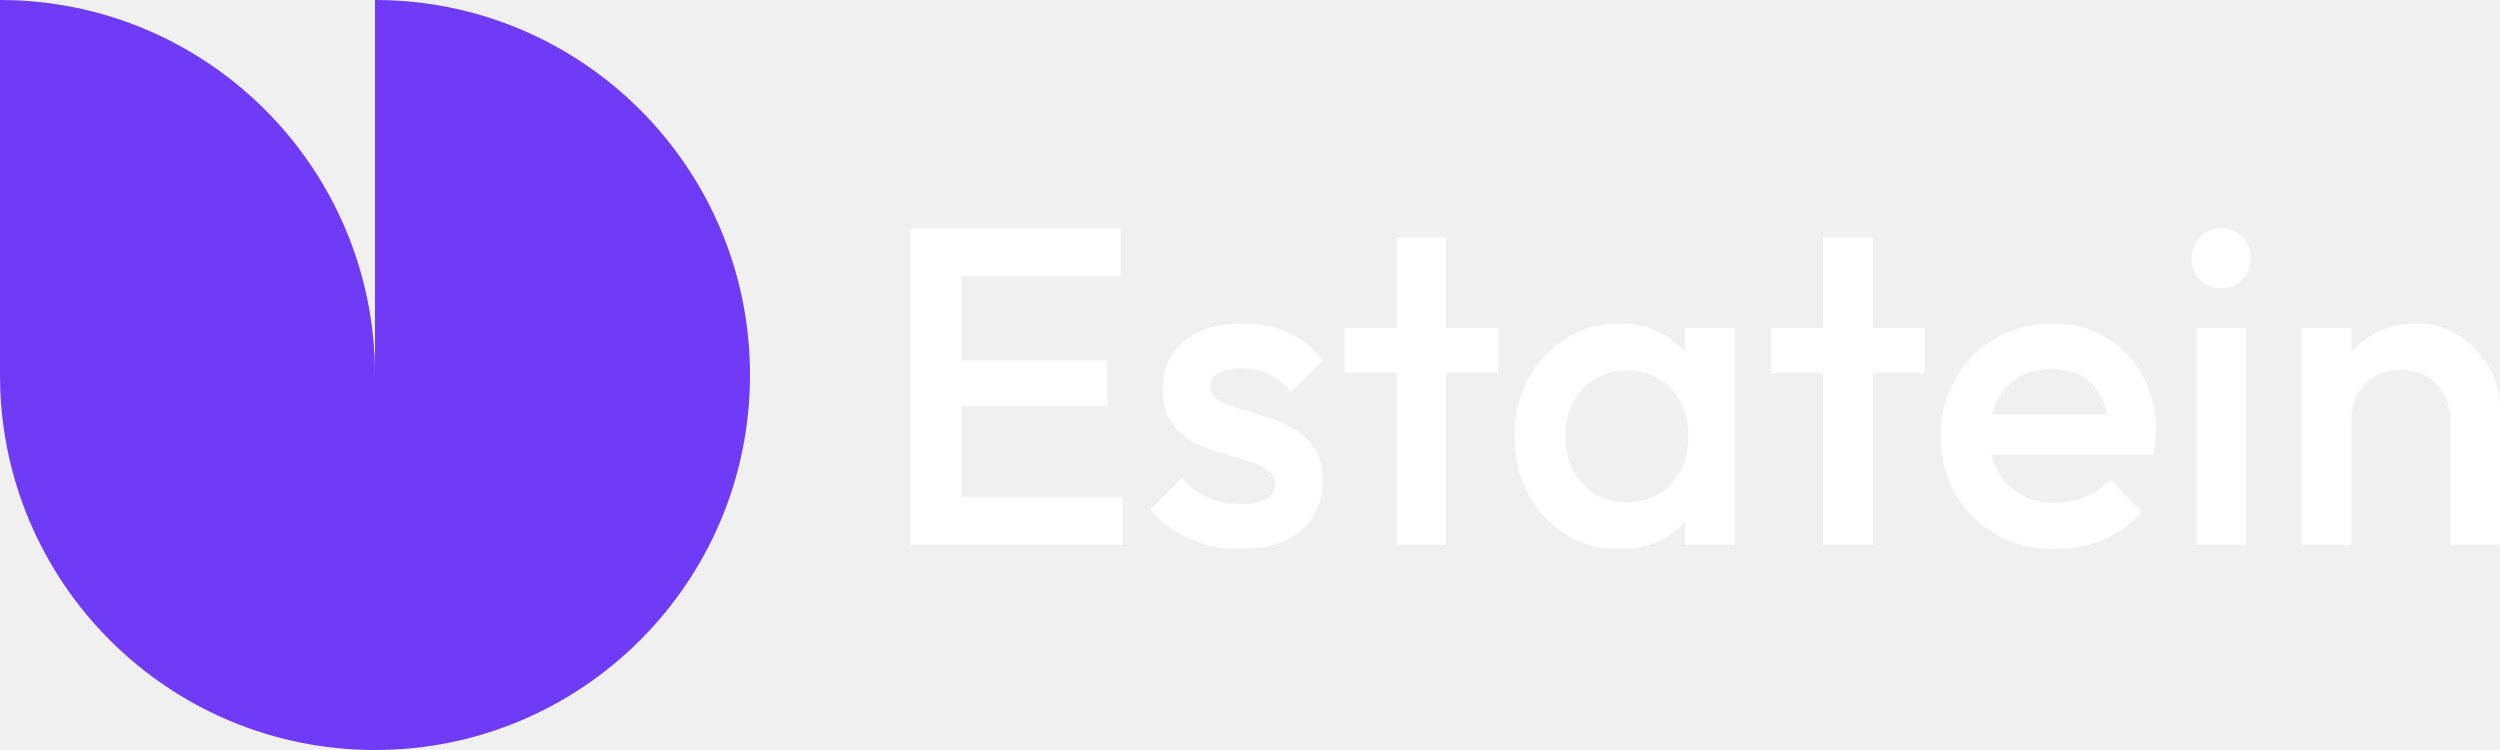
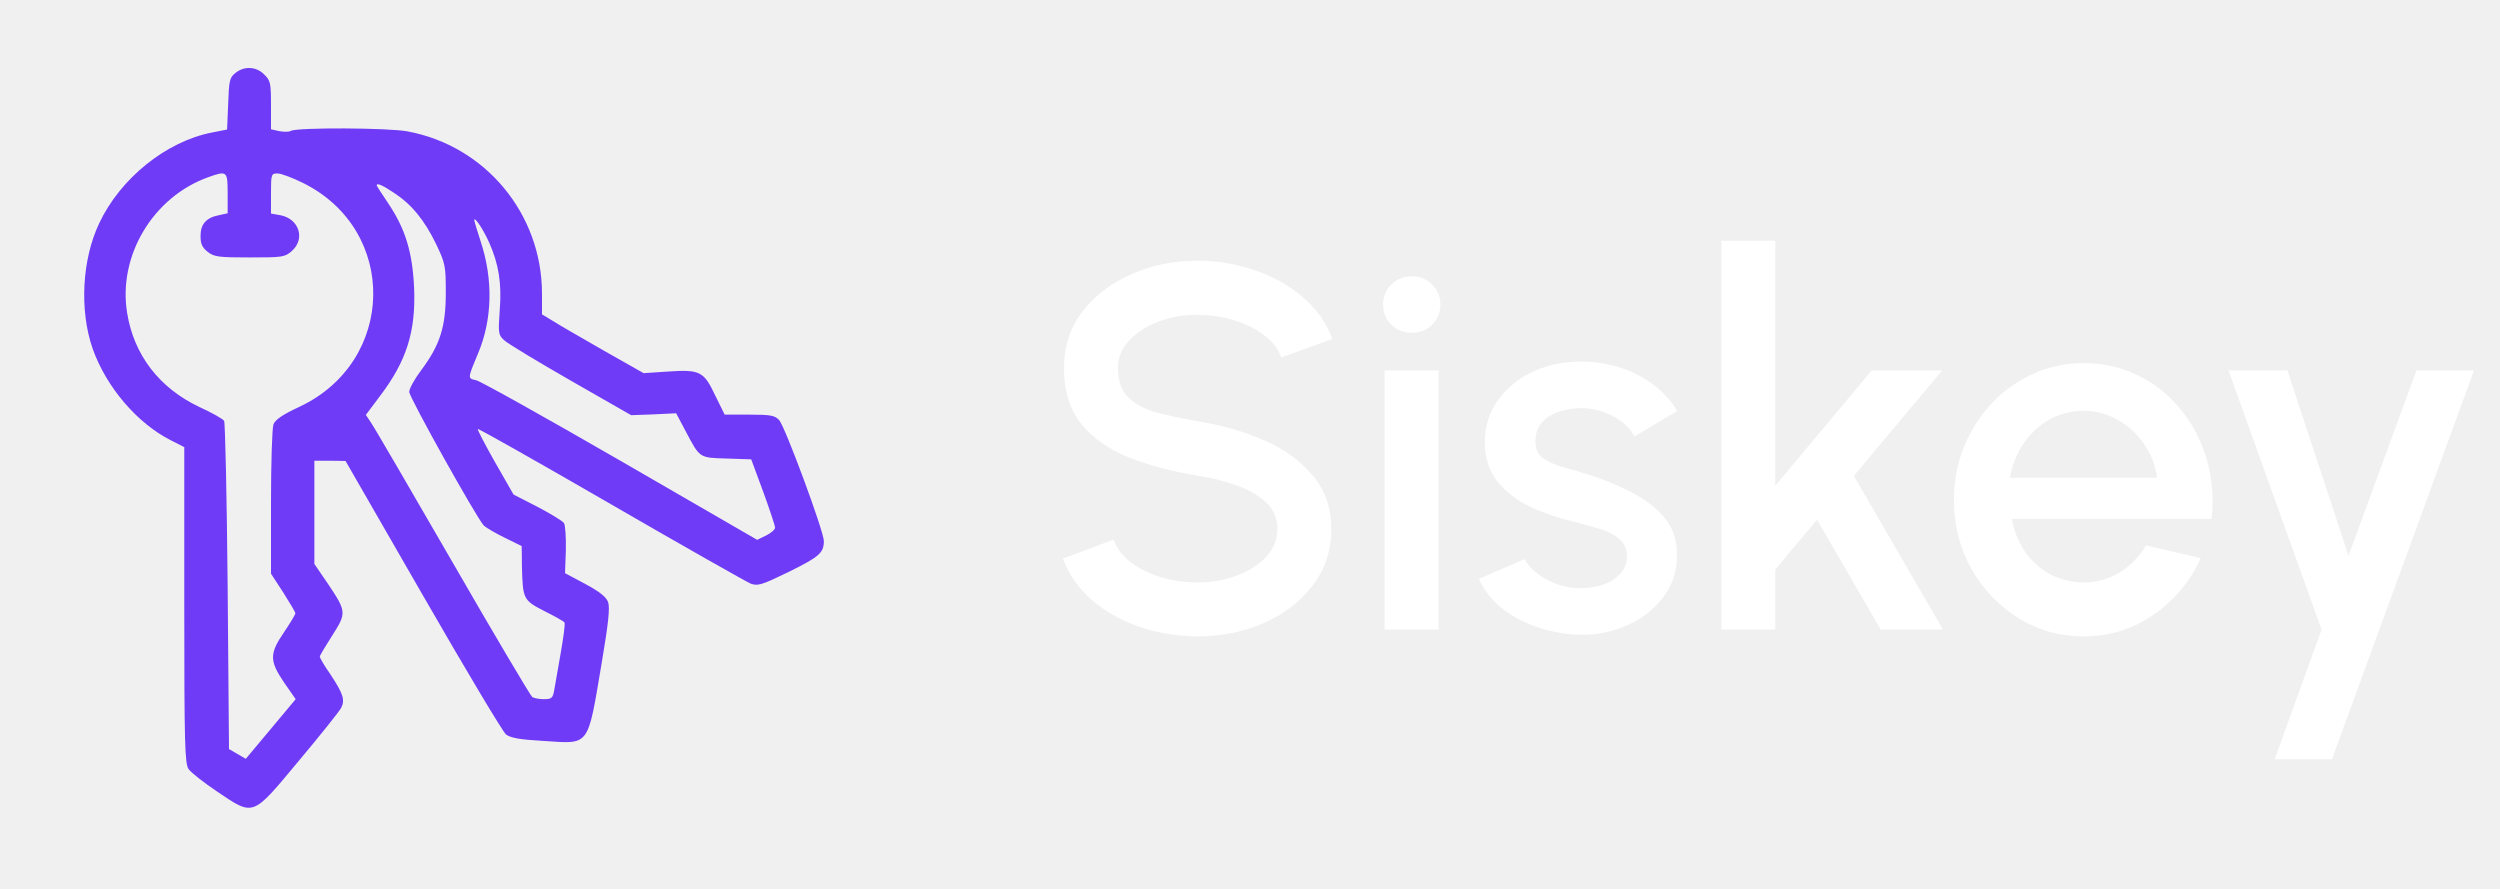
- <svg xmlns="http://www.w3.org/2000/svg" width="160" height="48" viewBox="0 0 160 48" fill="none">
-   <path d="M24 48C10.747 48 0 37.253 0 24H24V48Z" fill="#703BF7" />
-   <path d="M0 0C13.253 0 24 10.747 24 24H0V0Z" fill="#703BF7" />
-   <path d="M24 48C37.253 48 48 37.253 48 24H24V48Z" fill="#703BF7" />
-   <path d="M48 24C48 10.747 37.253 0 24 0V24H48Z" fill="#703BF7" />
-   <path d="M156.82 34.86V26.854C156.82 25.929 156.522 25.168 155.924 24.57C155.346 23.973 154.595 23.674 153.67 23.674C153.053 23.674 152.504 23.809 152.022 24.079C151.54 24.349 151.165 24.724 150.895 25.206C150.625 25.688 150.49 26.237 150.49 26.854L149.247 26.16C149.247 25.1 149.478 24.165 149.941 23.356C150.403 22.527 151.039 21.882 151.849 21.419C152.677 20.938 153.602 20.697 154.624 20.697C155.664 20.697 156.589 20.967 157.398 21.506C158.208 22.026 158.844 22.71 159.306 23.558C159.769 24.387 160 25.254 160 26.16V34.86H156.82ZM147.311 34.86V20.986H150.49V34.86H147.311Z" fill="white" />
-   <path d="M140.565 34.86V20.986H143.745V34.86H140.565ZM142.155 18.442C141.615 18.442 141.162 18.259 140.796 17.893C140.449 17.527 140.276 17.074 140.276 16.535C140.276 15.995 140.449 15.542 140.796 15.176C141.162 14.81 141.615 14.627 142.155 14.627C142.714 14.627 143.166 14.81 143.513 15.176C143.86 15.542 144.034 15.995 144.034 16.535C144.034 17.074 143.86 17.527 143.513 17.893C143.166 18.259 142.714 18.442 142.155 18.442Z" fill="white" />
-   <path d="M131.541 35.149C130.154 35.149 128.901 34.841 127.783 34.224C126.685 33.589 125.808 32.721 125.153 31.623C124.517 30.525 124.199 29.291 124.199 27.923C124.199 26.555 124.517 25.331 125.153 24.252C125.789 23.154 126.647 22.287 127.726 21.651C128.824 21.015 130.038 20.697 131.368 20.697C132.659 20.697 133.796 20.995 134.779 21.593C135.781 22.19 136.561 23.009 137.12 24.05C137.698 25.09 137.987 26.276 137.987 27.605C137.987 27.836 137.968 28.077 137.929 28.328C137.91 28.559 137.871 28.819 137.814 29.108H126.425V26.507H136.166L134.981 27.547C134.942 26.699 134.779 25.986 134.489 25.408C134.2 24.83 133.786 24.387 133.247 24.079C132.726 23.77 132.081 23.616 131.31 23.616C130.501 23.616 129.797 23.79 129.2 24.137C128.602 24.483 128.14 24.975 127.812 25.611C127.485 26.227 127.321 26.969 127.321 27.836C127.321 28.703 127.494 29.465 127.841 30.12C128.188 30.775 128.68 31.286 129.315 31.652C129.951 31.999 130.684 32.172 131.512 32.172C132.225 32.172 132.88 32.047 133.478 31.796C134.094 31.546 134.615 31.18 135.039 30.698L137.062 32.75C136.388 33.54 135.569 34.138 134.605 34.542C133.642 34.947 132.62 35.149 131.541 35.149Z" fill="white" />
-   <path d="M116.677 34.86V15.205H119.856V34.86H116.677ZM113.353 23.876V20.986H123.18V23.876H113.353Z" fill="white" />
-   <path d="M103.609 35.149C102.357 35.149 101.22 34.831 100.198 34.196C99.196 33.56 98.397 32.702 97.799 31.623C97.221 30.525 96.932 29.301 96.932 27.952C96.932 26.584 97.221 25.36 97.799 24.281C98.397 23.183 99.196 22.316 100.198 21.68C101.22 21.024 102.357 20.697 103.609 20.697C104.669 20.697 105.604 20.928 106.413 21.39C107.242 21.834 107.897 22.45 108.379 23.24C108.86 24.03 109.101 24.927 109.101 25.929V29.918C109.101 30.92 108.86 31.816 108.379 32.606C107.916 33.396 107.271 34.022 106.442 34.485C105.613 34.928 104.669 35.149 103.609 35.149ZM104.13 32.143C105.305 32.143 106.249 31.748 106.962 30.958C107.695 30.168 108.061 29.156 108.061 27.923C108.061 27.095 107.897 26.362 107.569 25.726C107.242 25.09 106.779 24.599 106.182 24.252C105.604 23.886 104.92 23.703 104.13 23.703C103.359 23.703 102.675 23.886 102.077 24.252C101.499 24.599 101.037 25.09 100.69 25.726C100.362 26.362 100.198 27.095 100.198 27.923C100.198 28.752 100.362 29.484 100.69 30.12C101.037 30.756 101.499 31.257 102.077 31.623C102.675 31.97 103.359 32.143 104.13 32.143ZM107.858 34.86V31.132L108.408 27.75L107.858 24.397V20.986H111.038V34.86H107.858Z" fill="white" />
-   <path d="M89.38 34.86V15.205H92.559V34.86H89.38ZM86.056 23.876V20.986H95.883V23.876H86.056Z" fill="white" />
-   <path d="M79.388 35.149C78.617 35.149 77.875 35.053 77.162 34.86C76.449 34.648 75.794 34.359 75.197 33.993C74.599 33.608 74.079 33.145 73.636 32.606L75.659 30.582C76.141 31.141 76.69 31.565 77.307 31.854C77.943 32.124 78.656 32.259 79.446 32.259C80.159 32.259 80.698 32.153 81.064 31.941C81.43 31.729 81.614 31.421 81.614 31.016C81.614 30.592 81.44 30.264 81.093 30.033C80.746 29.802 80.294 29.609 79.735 29.455C79.195 29.282 78.617 29.108 78 28.935C77.403 28.761 76.825 28.53 76.266 28.241C75.727 27.933 75.283 27.518 74.936 26.998C74.59 26.478 74.416 25.803 74.416 24.975C74.416 24.088 74.618 23.327 75.023 22.691C75.447 22.055 76.035 21.564 76.786 21.217C77.557 20.87 78.473 20.697 79.532 20.697C80.65 20.697 81.633 20.899 82.481 21.304C83.348 21.689 84.07 22.277 84.649 23.067L82.625 25.09C82.221 24.589 81.758 24.214 81.238 23.963C80.718 23.713 80.12 23.587 79.446 23.587C78.81 23.587 78.318 23.684 77.972 23.876C77.625 24.069 77.451 24.349 77.451 24.715C77.451 25.1 77.625 25.399 77.972 25.611C78.318 25.823 78.762 26.006 79.301 26.16C79.86 26.314 80.438 26.488 81.035 26.68C81.652 26.854 82.23 27.104 82.77 27.432C83.329 27.74 83.781 28.164 84.128 28.703C84.475 29.224 84.649 29.908 84.649 30.756C84.649 32.105 84.177 33.174 83.232 33.964C82.288 34.754 81.007 35.149 79.388 35.149Z" fill="white" />
-   <path d="M58.234 34.86V14.627H61.558V34.86H58.234ZM60.517 34.86V31.825H71.848V34.86H60.517ZM60.517 25.986V23.067H70.865V25.986H60.517ZM60.517 17.662V14.627H71.704V17.662H60.517Z" fill="white" />
+ <svg xmlns="http://www.w3.org/2000/svg" width="135" height="48" viewBox="0 0 135 48" fill="none">
+   <path d="M12.717 3.937C12.395 4.185 12.366 4.361 12.322 5.605L12.263 6.995L11.444 7.156C8.971 7.639 6.498 9.629 5.356 12.059C4.419 14.034 4.288 16.771 5.005 18.834C5.737 20.898 7.405 22.859 9.234 23.78L9.951 24.146V32.678C9.951 40.2 9.98 41.239 10.185 41.532C10.302 41.707 10.99 42.249 11.707 42.732C13.727 44.093 13.595 44.137 16.141 41.078C17.297 39.703 18.322 38.415 18.424 38.224C18.644 37.8 18.527 37.449 17.839 36.41C17.517 35.956 17.268 35.517 17.268 35.459C17.268 35.4 17.576 34.888 17.941 34.317C18.717 33.102 18.717 33.029 17.707 31.522L16.976 30.454V27.659V24.878H17.824L18.659 24.893L22.829 32.137C25.127 36.132 27.146 39.512 27.322 39.659C27.571 39.849 28.068 39.937 29.341 40.01C31.888 40.171 31.712 40.405 32.502 35.737C32.854 33.659 32.941 32.824 32.839 32.517C32.736 32.239 32.4 31.961 31.61 31.537L30.512 30.951L30.556 29.707C30.571 29.02 30.527 28.361 30.454 28.244C30.366 28.127 29.722 27.732 29.02 27.366L27.732 26.707L26.736 24.966C26.195 24.015 25.771 23.195 25.8 23.166C25.844 23.137 29.078 24.966 33 27.234C36.922 29.503 40.332 31.434 40.551 31.522C40.932 31.654 41.151 31.581 42.6 30.878C44.254 30.059 44.488 29.854 44.488 29.21C44.488 28.698 42.395 23.034 42.073 22.683C41.839 22.434 41.62 22.39 40.463 22.39H39.132L38.62 21.351C38.005 20.049 37.8 19.946 36.059 20.064L34.756 20.151L32.561 18.907C31.361 18.22 30.117 17.503 29.824 17.312L29.268 16.976V15.834C29.254 11.546 26.224 7.888 22.024 7.098C20.985 6.893 16.01 6.878 15.702 7.068C15.615 7.127 15.336 7.127 15.088 7.083L14.634 6.981V5.678C14.634 4.493 14.605 4.346 14.268 4.024C13.844 3.585 13.185 3.556 12.717 3.937ZM12.293 10.449V11.517L11.824 11.62C11.136 11.751 10.829 12.102 10.829 12.746C10.829 13.171 10.917 13.361 11.21 13.595C11.561 13.873 11.795 13.902 13.478 13.902C15.234 13.902 15.38 13.888 15.746 13.566C16.507 12.907 16.156 11.81 15.132 11.62L14.634 11.532V10.449C14.634 9.41 14.649 9.366 14.985 9.366C15.176 9.366 15.805 9.6 16.39 9.893C21.512 12.454 21.38 19.522 16.171 21.966C15.263 22.39 14.868 22.654 14.766 22.917C14.693 23.122 14.634 25.024 14.634 27.132V30.98L15.293 31.99C15.644 32.546 15.951 33.059 15.951 33.117C15.951 33.176 15.673 33.644 15.336 34.142C14.546 35.298 14.546 35.678 15.336 36.849L15.966 37.756L14.62 39.366L13.273 40.976L12.819 40.712L12.366 40.449L12.293 31.668C12.249 26.854 12.161 22.829 12.102 22.727C12.044 22.624 11.444 22.288 10.771 21.98C8.605 20.956 7.229 19.171 6.863 16.888C6.366 13.8 8.268 10.639 11.239 9.571C12.263 9.205 12.293 9.234 12.293 10.449ZM21.263 10.405C22.229 11.034 22.917 11.883 23.546 13.171C24.044 14.224 24.073 14.341 24.073 15.805C24.073 17.649 23.766 18.615 22.756 19.976C22.39 20.459 22.098 20.985 22.098 21.161C22.098 21.454 25.727 27.951 26.122 28.376C26.224 28.478 26.736 28.785 27.249 29.034L28.171 29.488L28.185 30.615C28.229 32.356 28.259 32.415 29.4 33C29.956 33.278 30.454 33.556 30.483 33.615C30.527 33.688 30.424 34.42 30.278 35.268C30.132 36.117 29.971 37.024 29.927 37.273C29.854 37.698 29.78 37.756 29.371 37.756C29.107 37.756 28.829 37.698 28.741 37.639C28.654 37.581 26.707 34.303 24.439 30.366C22.156 26.415 20.18 23.02 20.02 22.8L19.756 22.405L20.502 21.41C21.951 19.507 22.463 17.912 22.361 15.527C22.273 13.624 21.893 12.38 21 11.034C20.634 10.493 20.341 10.039 20.341 10.01C20.341 9.863 20.649 9.995 21.263 10.405ZM26.415 13.098C26.927 14.254 27.102 15.293 26.985 16.756C26.898 18.015 26.912 18.088 27.234 18.381C27.424 18.556 29.049 19.537 30.834 20.561L34.083 22.42L35.297 22.376L36.512 22.317L37.024 23.283C37.8 24.746 37.741 24.717 39.249 24.761L40.566 24.805L41.21 26.546C41.561 27.512 41.854 28.39 41.854 28.493C41.854 28.595 41.634 28.785 41.371 28.917L40.888 29.151L33.498 24.878C29.444 22.537 25.932 20.576 25.712 20.532C25.244 20.429 25.244 20.459 25.815 19.083C26.59 17.254 26.634 15.088 25.961 13.054C25.771 12.468 25.61 11.941 25.61 11.883C25.624 11.678 26.093 12.38 26.415 13.098Z" fill="#703BF7" />
+   <path d="M64.666 34.364C63.593 34.364 62.561 34.196 61.572 33.86C60.583 33.524 59.719 33.043 58.982 32.418C58.245 31.783 57.717 31.032 57.4 30.164L60.13 29.142C60.289 29.59 60.592 29.991 61.04 30.346C61.497 30.691 62.039 30.962 62.664 31.158C63.299 31.354 63.966 31.452 64.666 31.452C65.413 31.452 66.113 31.331 66.766 31.088C67.429 30.845 67.961 30.509 68.362 30.08C68.773 29.651 68.978 29.147 68.978 28.568C68.978 27.971 68.763 27.481 68.334 27.098C67.914 26.715 67.373 26.412 66.71 26.188C66.057 25.964 65.375 25.796 64.666 25.684C63.294 25.46 62.062 25.133 60.97 24.704C59.887 24.275 59.029 23.673 58.394 22.898C57.769 22.123 57.456 21.115 57.456 19.874C57.456 18.707 57.787 17.69 58.45 16.822C59.122 15.954 60.004 15.282 61.096 14.806C62.197 14.321 63.387 14.078 64.666 14.078C65.721 14.078 66.738 14.246 67.718 14.582C68.707 14.909 69.575 15.389 70.322 16.024C71.078 16.649 71.619 17.41 71.946 18.306L69.188 19.3C69.029 18.843 68.726 18.446 68.278 18.11C67.83 17.765 67.289 17.494 66.654 17.298C66.029 17.102 65.366 17.004 64.666 17.004C63.919 16.995 63.219 17.116 62.566 17.368C61.922 17.611 61.395 17.947 60.984 18.376C60.573 18.805 60.368 19.305 60.368 19.874C60.368 20.574 60.559 21.106 60.942 21.47C61.325 21.834 61.838 22.105 62.482 22.282C63.135 22.45 63.863 22.604 64.666 22.744C65.954 22.949 67.144 23.29 68.236 23.766C69.337 24.242 70.219 24.877 70.882 25.67C71.554 26.454 71.89 27.42 71.89 28.568C71.89 29.725 71.554 30.743 70.882 31.62C70.219 32.488 69.337 33.165 68.236 33.65C67.144 34.126 65.954 34.364 64.666 34.364ZM74.77 20H77.682V34H74.77V20ZM76.254 17.97C75.806 17.97 75.433 17.825 75.134 17.536C74.835 17.247 74.686 16.883 74.686 16.444C74.686 16.015 74.835 15.655 75.134 15.366C75.433 15.067 75.801 14.918 76.24 14.918C76.669 14.918 77.033 15.067 77.332 15.366C77.63 15.655 77.78 16.015 77.78 16.444C77.78 16.883 77.63 17.247 77.332 17.536C77.043 17.825 76.683 17.97 76.254 17.97ZM85.04 34.266C84.303 34.219 83.584 34.07 82.884 33.818C82.184 33.566 81.568 33.225 81.036 32.796C80.513 32.357 80.121 31.844 79.86 31.256L82.338 30.192C82.46 30.444 82.669 30.691 82.968 30.934C83.276 31.177 83.635 31.377 84.046 31.536C84.457 31.685 84.886 31.76 85.334 31.76C85.773 31.76 86.179 31.699 86.552 31.578C86.935 31.447 87.248 31.251 87.49 30.99C87.733 30.729 87.854 30.416 87.854 30.052C87.854 29.641 87.714 29.324 87.434 29.1C87.163 28.867 86.823 28.689 86.412 28.568C86.001 28.447 85.591 28.33 85.18 28.218C84.266 28.013 83.425 27.733 82.66 27.378C81.904 27.014 81.302 26.552 80.854 25.992C80.406 25.423 80.182 24.727 80.182 23.906C80.182 23.01 80.425 22.235 80.91 21.582C81.395 20.919 82.03 20.411 82.814 20.056C83.608 19.701 84.452 19.524 85.348 19.524C86.468 19.524 87.495 19.762 88.428 20.238C89.362 20.714 90.076 21.367 90.57 22.198L88.26 23.57C88.12 23.29 87.91 23.038 87.63 22.814C87.35 22.59 87.033 22.413 86.678 22.282C86.323 22.142 85.955 22.063 85.572 22.044C85.096 22.025 84.653 22.081 84.242 22.212C83.841 22.333 83.519 22.529 83.276 22.8C83.034 23.071 82.912 23.416 82.912 23.836C82.912 24.247 83.057 24.555 83.346 24.76C83.635 24.956 83.999 25.115 84.438 25.236C84.886 25.357 85.344 25.493 85.81 25.642C86.641 25.903 87.42 26.225 88.148 26.608C88.876 26.981 89.464 27.443 89.912 27.994C90.36 28.545 90.575 29.217 90.556 30.01C90.556 30.887 90.29 31.657 89.758 32.32C89.236 32.983 88.554 33.487 87.714 33.832C86.874 34.177 85.983 34.322 85.04 34.266ZM104.923 34H101.563L98.119 28.064L95.865 30.752V34H92.953V13H95.865V26.23L101.073 20H104.881L100.107 25.698L104.923 34ZM112.512 34.364C111.224 34.364 110.048 34.033 108.984 33.37C107.929 32.707 107.085 31.821 106.45 30.71C105.825 29.59 105.512 28.353 105.512 27C105.512 25.973 105.694 25.017 106.058 24.13C106.422 23.234 106.921 22.45 107.556 21.778C108.2 21.097 108.947 20.565 109.796 20.182C110.645 19.799 111.551 19.608 112.512 19.608C113.585 19.608 114.57 19.832 115.466 20.28C116.362 20.719 117.127 21.33 117.762 22.114C118.397 22.889 118.863 23.785 119.162 24.802C119.461 25.81 119.549 26.883 119.428 28.022H108.634C108.755 28.666 108.989 29.249 109.334 29.772C109.689 30.285 110.137 30.691 110.678 30.99C111.229 31.289 111.84 31.443 112.512 31.452C113.221 31.452 113.865 31.275 114.444 30.92C115.032 30.565 115.513 30.075 115.886 29.45L118.84 30.136C118.28 31.377 117.435 32.395 116.306 33.188C115.177 33.972 113.912 34.364 112.512 34.364ZM108.536 25.796H116.488C116.395 25.124 116.157 24.517 115.774 23.976C115.401 23.425 114.929 22.991 114.36 22.674C113.8 22.347 113.184 22.184 112.512 22.184C111.849 22.184 111.233 22.343 110.664 22.66C110.104 22.977 109.637 23.411 109.264 23.962C108.9 24.503 108.657 25.115 108.536 25.796ZM130.489 20H133.597L125.925 41H122.831L125.365 34L120.339 20H123.517L126.821 30.01L130.489 20Z" fill="white" />
</svg>
